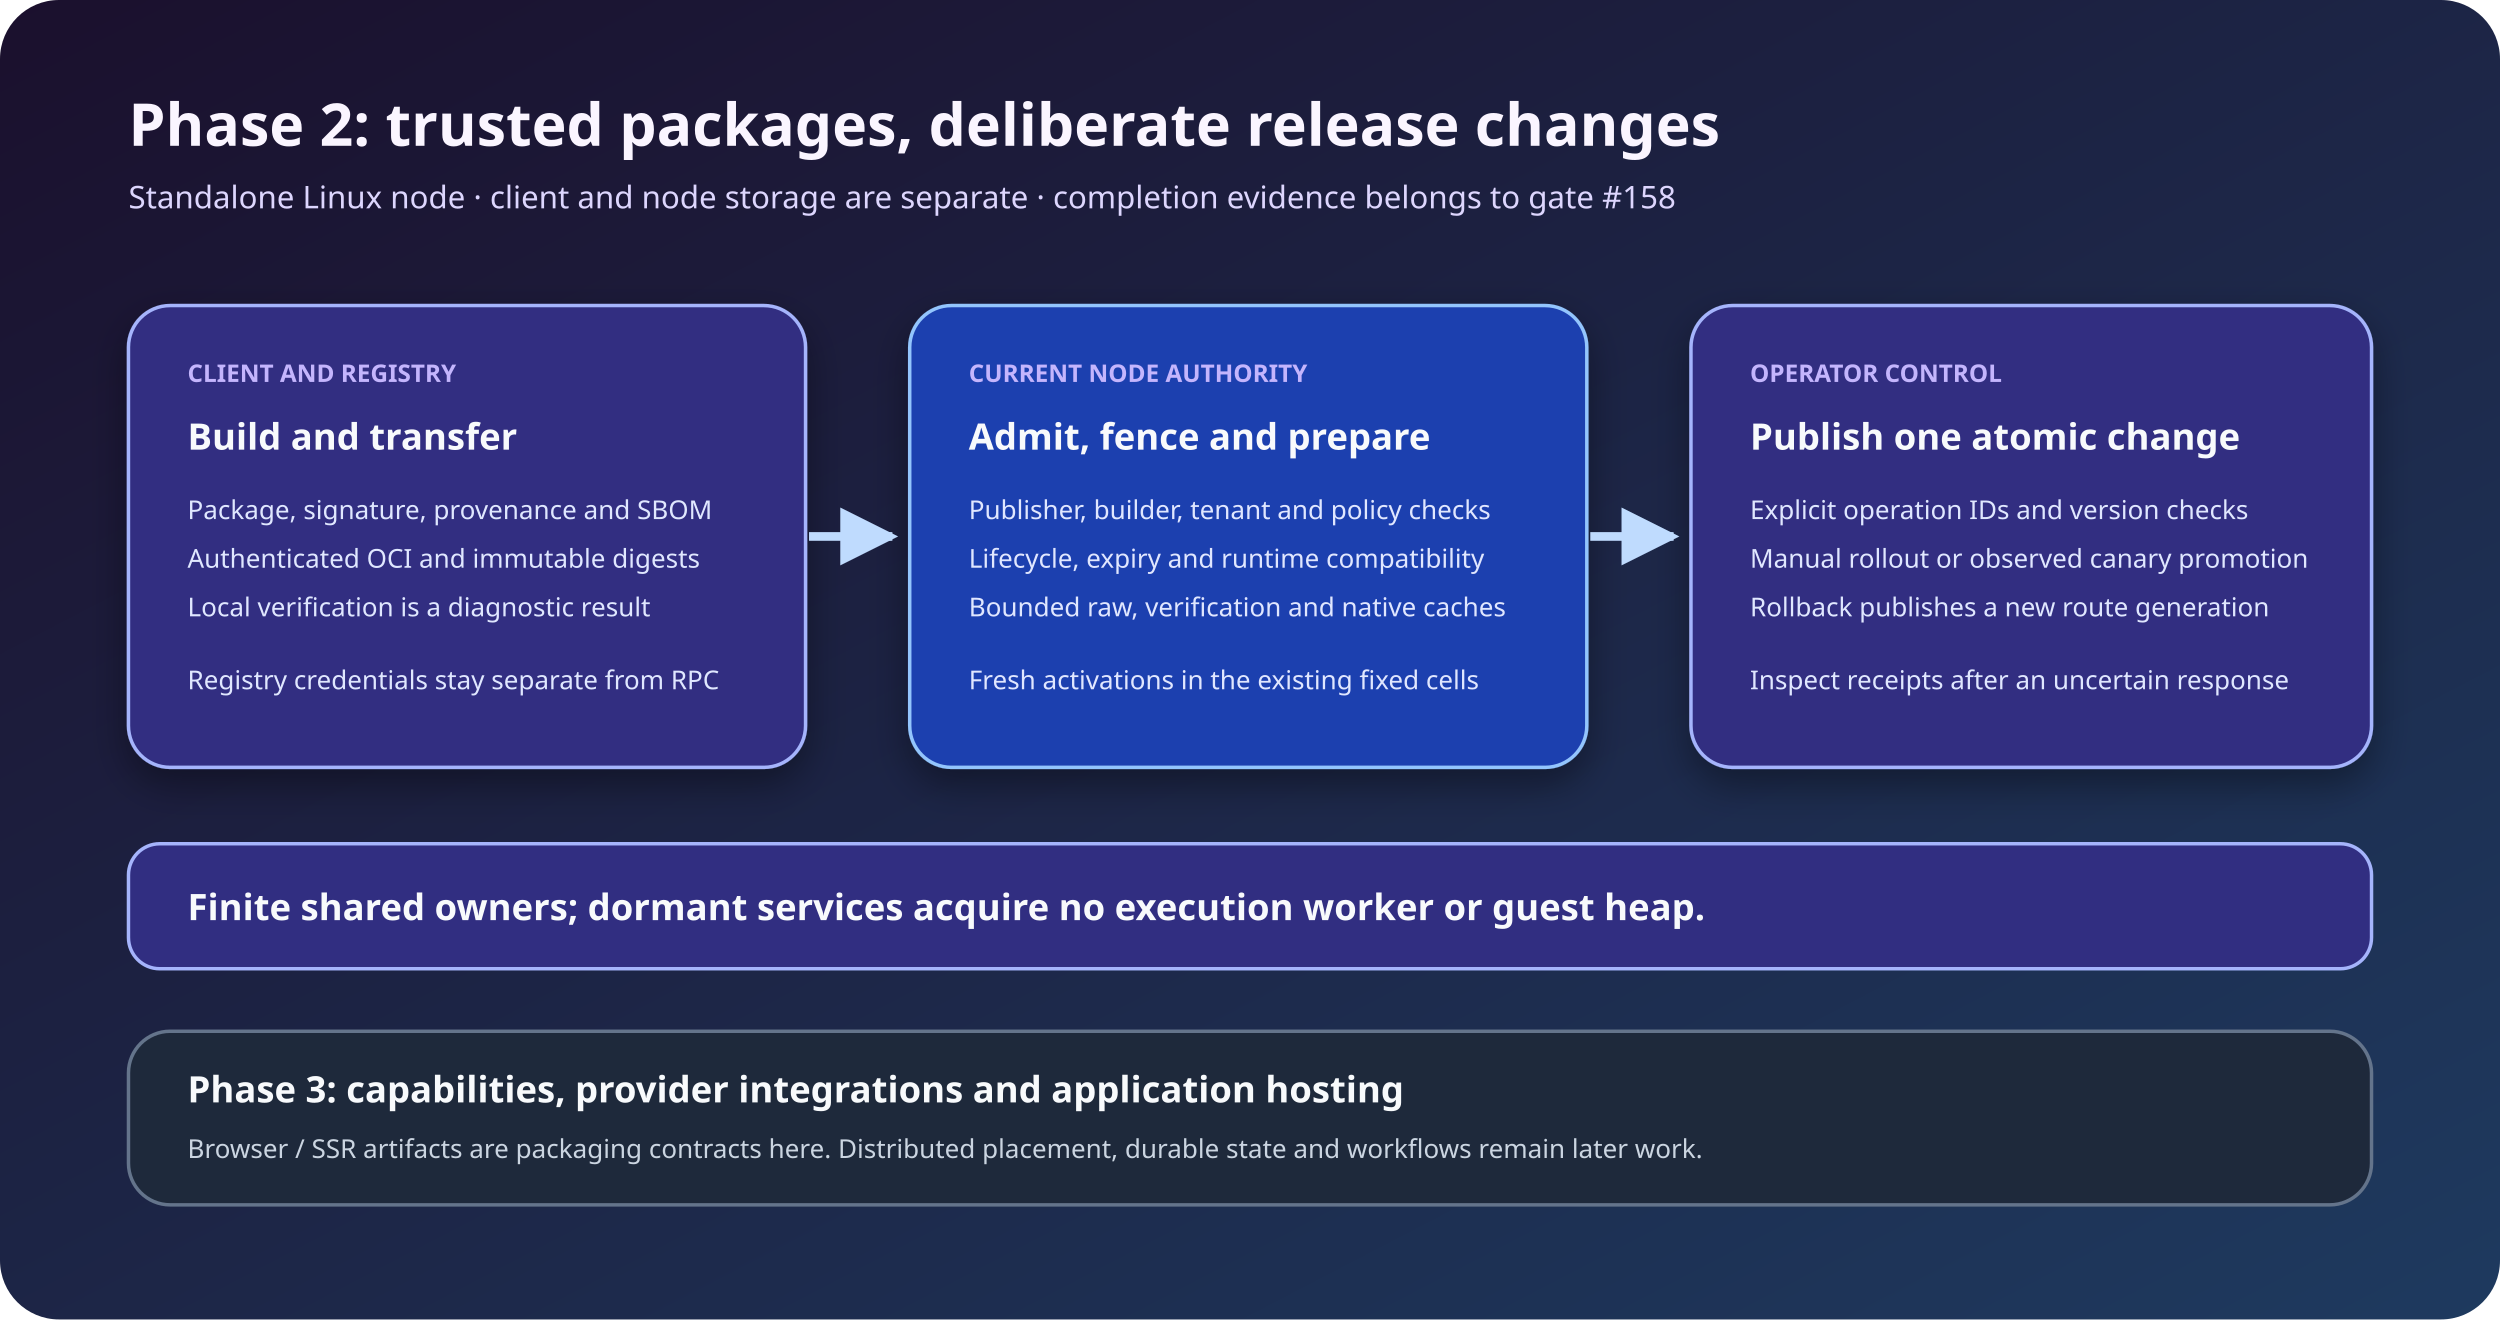
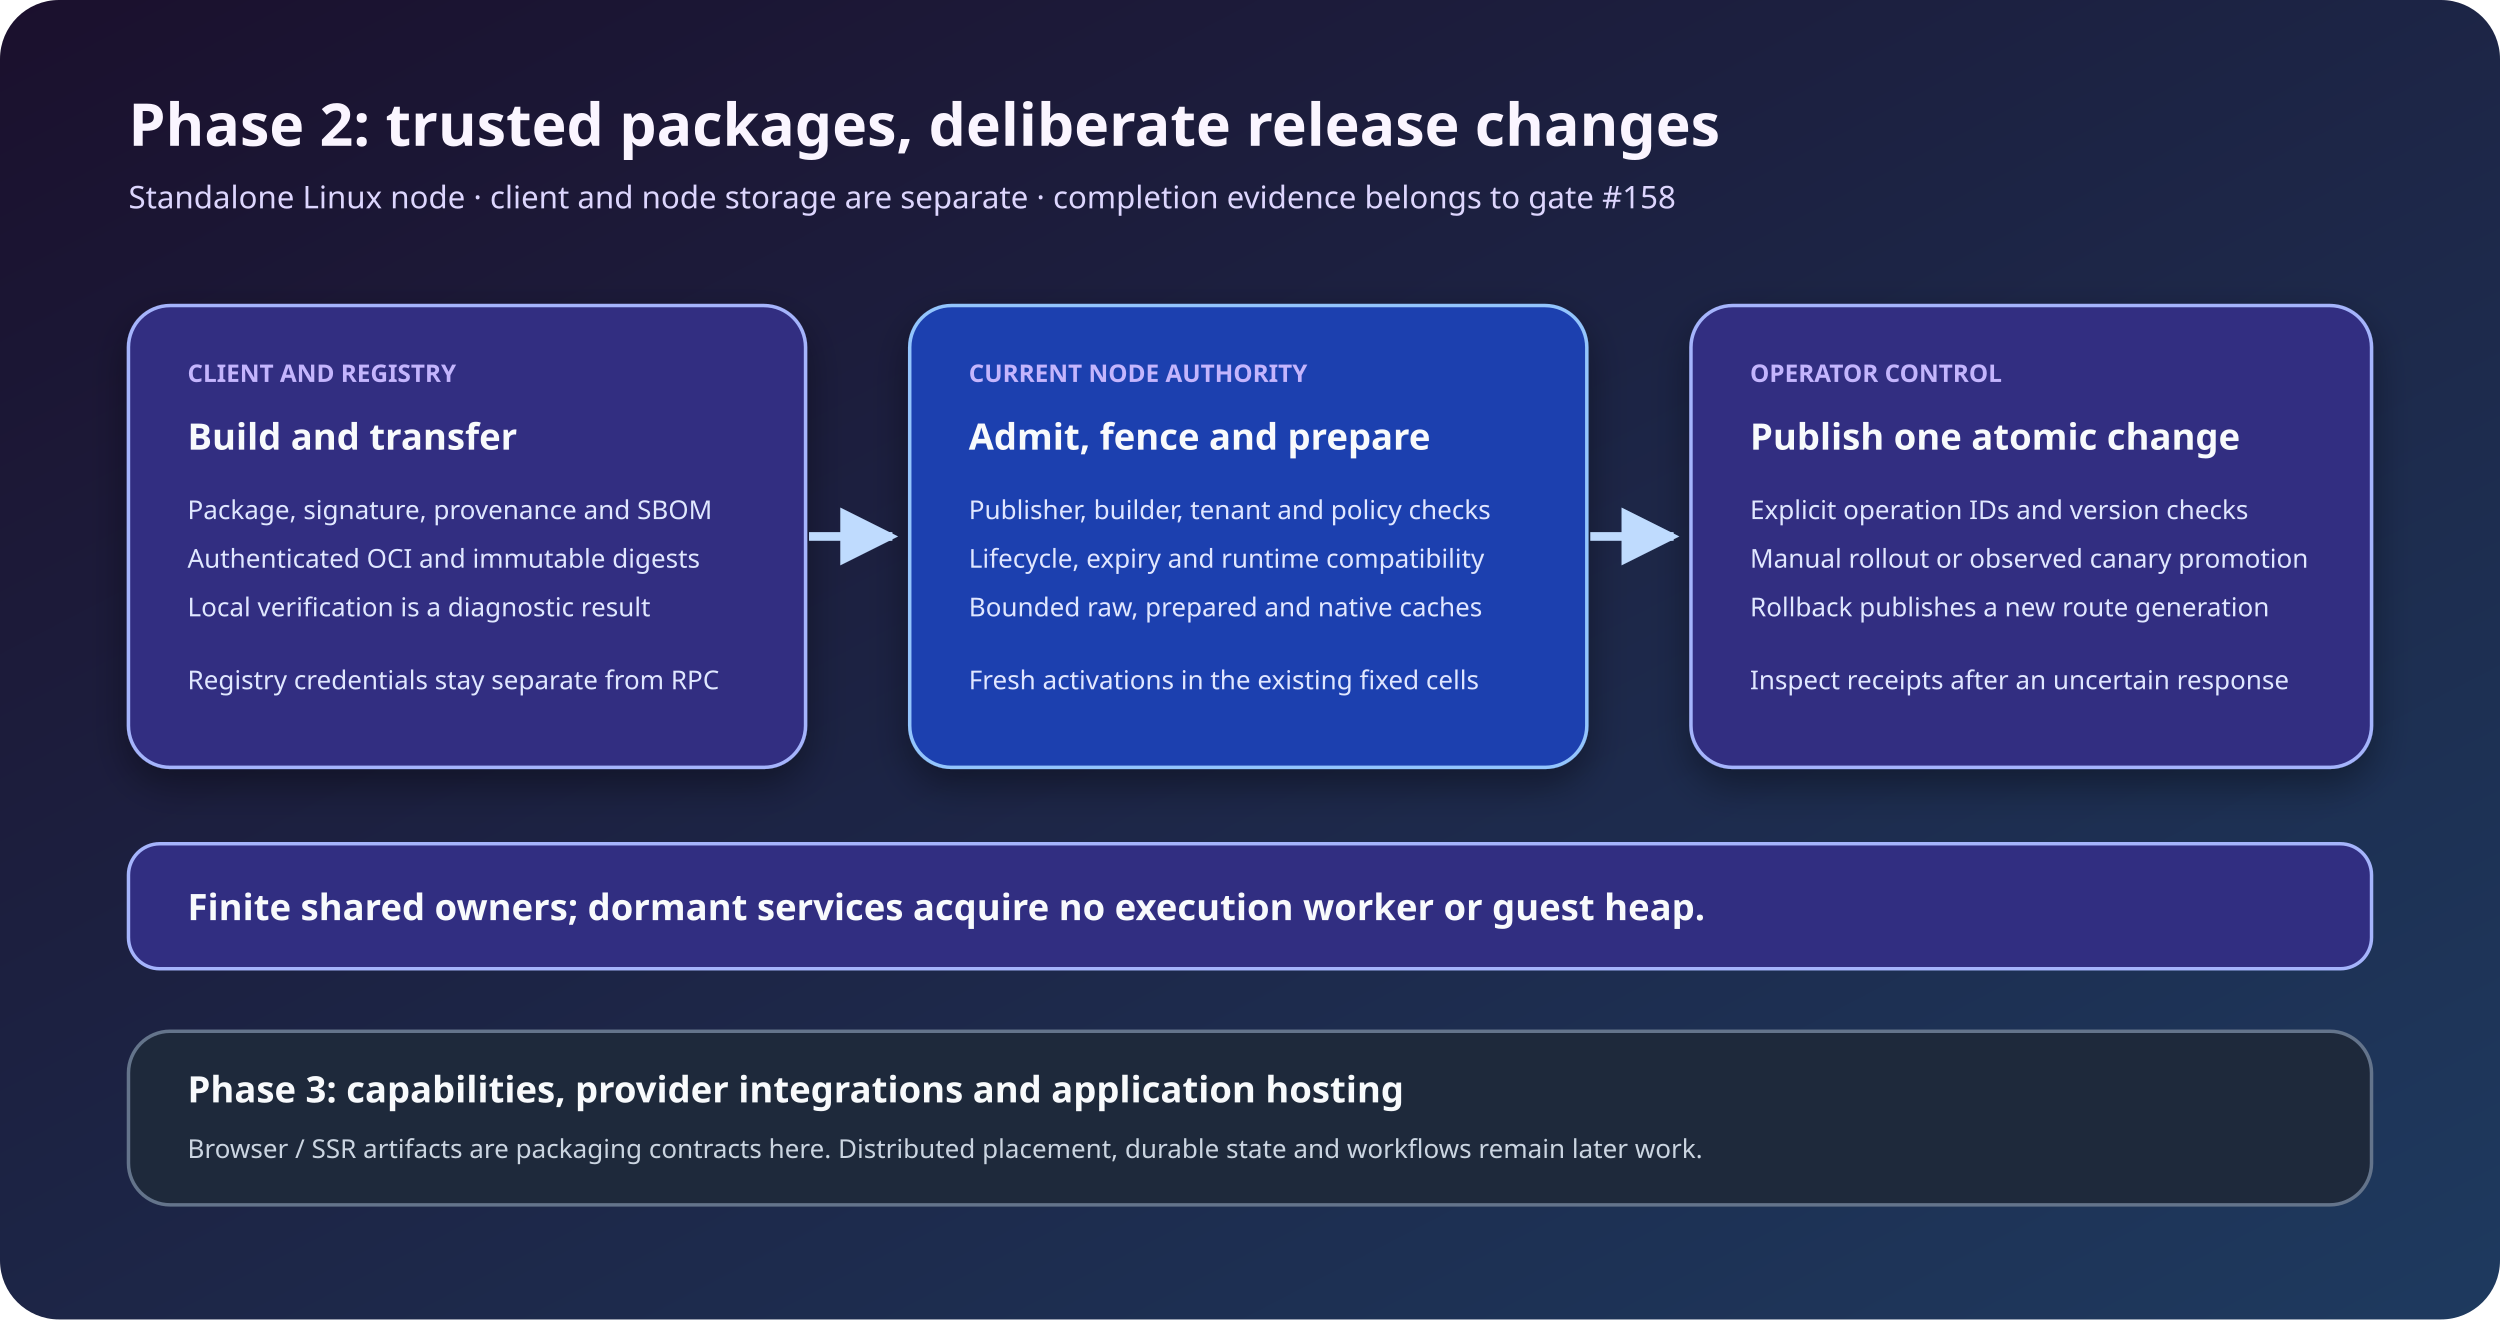
<svg xmlns="http://www.w3.org/2000/svg" viewBox="0 0 1440 760" role="img" aria-labelledby="phase2-delivery-title phase2-delivery-description">
  <defs>
    <linearGradient id="phase2-delivery-background" x1="0" y1="0" x2="1" y2="1">
      <stop offset="0" stop-color="#1b102d" />
      <stop offset="1" stop-color="#1e3a5f" />
    </linearGradient>
    <marker id="phase2-delivery-arrow" viewBox="0 0 12 12" refX="10" refY="6" markerWidth="8" markerHeight="8" orient="auto">
      <path d="M 1 1 L 11 6 L 1 11 z" fill="#bfdbfe" />
    </marker>
    <filter id="phase2-delivery-shadow" x="-20%" y="-20%" width="140%" height="140%">
      <feDropShadow dx="0" dy="9" stdDeviation="11" flood-color="#09090b" flood-opacity=".38" />
    </filter>
    <style>
      .heading { font: 700 34px system-ui, sans-serif; fill: #faf5ff; }
      .subheading { font: 400 18px system-ui, sans-serif; fill: #ddd6fe; }
      .title { font: 700 21px system-ui, sans-serif; fill: #f8fafc; }
      .copy { font: 400 15px system-ui, sans-serif; fill: #e0e7ff; }
      .label { font: 600 14px system-ui, sans-serif; fill: #c4b5fd; }
      .later { font: 400 15px system-ui, sans-serif; fill: #cbd5e1; }
    </style>
  </defs>
  <rect width="1440" height="760" rx="34" fill="url(#phase2-delivery-background)" />
  <text x="74" y="84" class="heading">Phase 2: trusted packages, deliberate release changes</text>
  <text x="74" y="120" class="subheading">Standalone Linux node · client and node storage are separate · completion evidence belongs to gate #158</text>
  <g filter="url(#phase2-delivery-shadow)">
    <rect x="74" y="176" width="390" height="266" rx="24" fill="#312e81" stroke="#a5b4fc" stroke-width="2" />
    <text x="108" y="220" class="label">CLIENT AND REGISTRY</text>
    <text x="108" y="259" class="title">Build and transfer</text>
    <text x="108" y="299" class="copy">Package, signature, provenance and SBOM</text>
    <text x="108" y="327" class="copy">Authenticated OCI and immutable digests</text>
    <text x="108" y="355" class="copy">Local verification is a diagnostic result</text>
    <text x="108" y="397" class="copy">Registry credentials stay separate from RPC</text>
    <rect x="524" y="176" width="390" height="266" rx="24" fill="#1e40af" stroke="#93c5fd" stroke-width="2" />
    <text x="558" y="220" class="label">CURRENT NODE AUTHORITY</text>
    <text x="558" y="259" class="title">Admit, fence and prepare</text>
    <text x="558" y="299" class="copy">Publisher, builder, tenant and policy checks</text>
    <text x="558" y="327" class="copy">Lifecycle, expiry and runtime compatibility</text>
-     <text x="558" y="355" class="copy">Bounded raw, verification and native caches</text>
+     <text x="558" y="355" class="copy">Bounded raw, prepared and native caches</text>
    <text x="558" y="397" class="copy">Fresh activations in the existing fixed cells</text>
    <rect x="974" y="176" width="392" height="266" rx="24" fill="#312e81" stroke="#a5b4fc" stroke-width="2" />
    <text x="1008" y="220" class="label">OPERATOR CONTROL</text>
    <text x="1008" y="259" class="title">Publish one atomic change</text>
    <text x="1008" y="299" class="copy">Explicit operation IDs and version checks</text>
    <text x="1008" y="327" class="copy">Manual rollout or observed canary promotion</text>
    <text x="1008" y="355" class="copy">Rollback publishes a new route generation</text>
    <text x="1008" y="397" class="copy">Inspect receipts after an uncertain response</text>
  </g>
  <path d="M 466 309 H 514" stroke="#bfdbfe" stroke-width="5" marker-end="url(#phase2-delivery-arrow)" />
  <path d="M 916 309 H 964" stroke="#bfdbfe" stroke-width="5" marker-end="url(#phase2-delivery-arrow)" />
  <rect x="74" y="486" width="1292" height="72" rx="18" fill="#312e81" stroke="#a5b4fc" stroke-width="2" />
  <text x="108" y="530" class="title">Finite shared owners; dormant services acquire no execution worker or guest heap.</text>
  <rect x="74" y="594" width="1292" height="100" rx="24" fill="#1e293b" stroke="#64748b" stroke-width="2" />
  <text x="108" y="635" class="title">Phase 3: capabilities, provider integrations and application hosting</text>
  <text x="108" y="667" class="later">Browser / SSR artifacts are packaging contracts here. Distributed placement, durable state and workflows remain later work.</text>
</svg>
